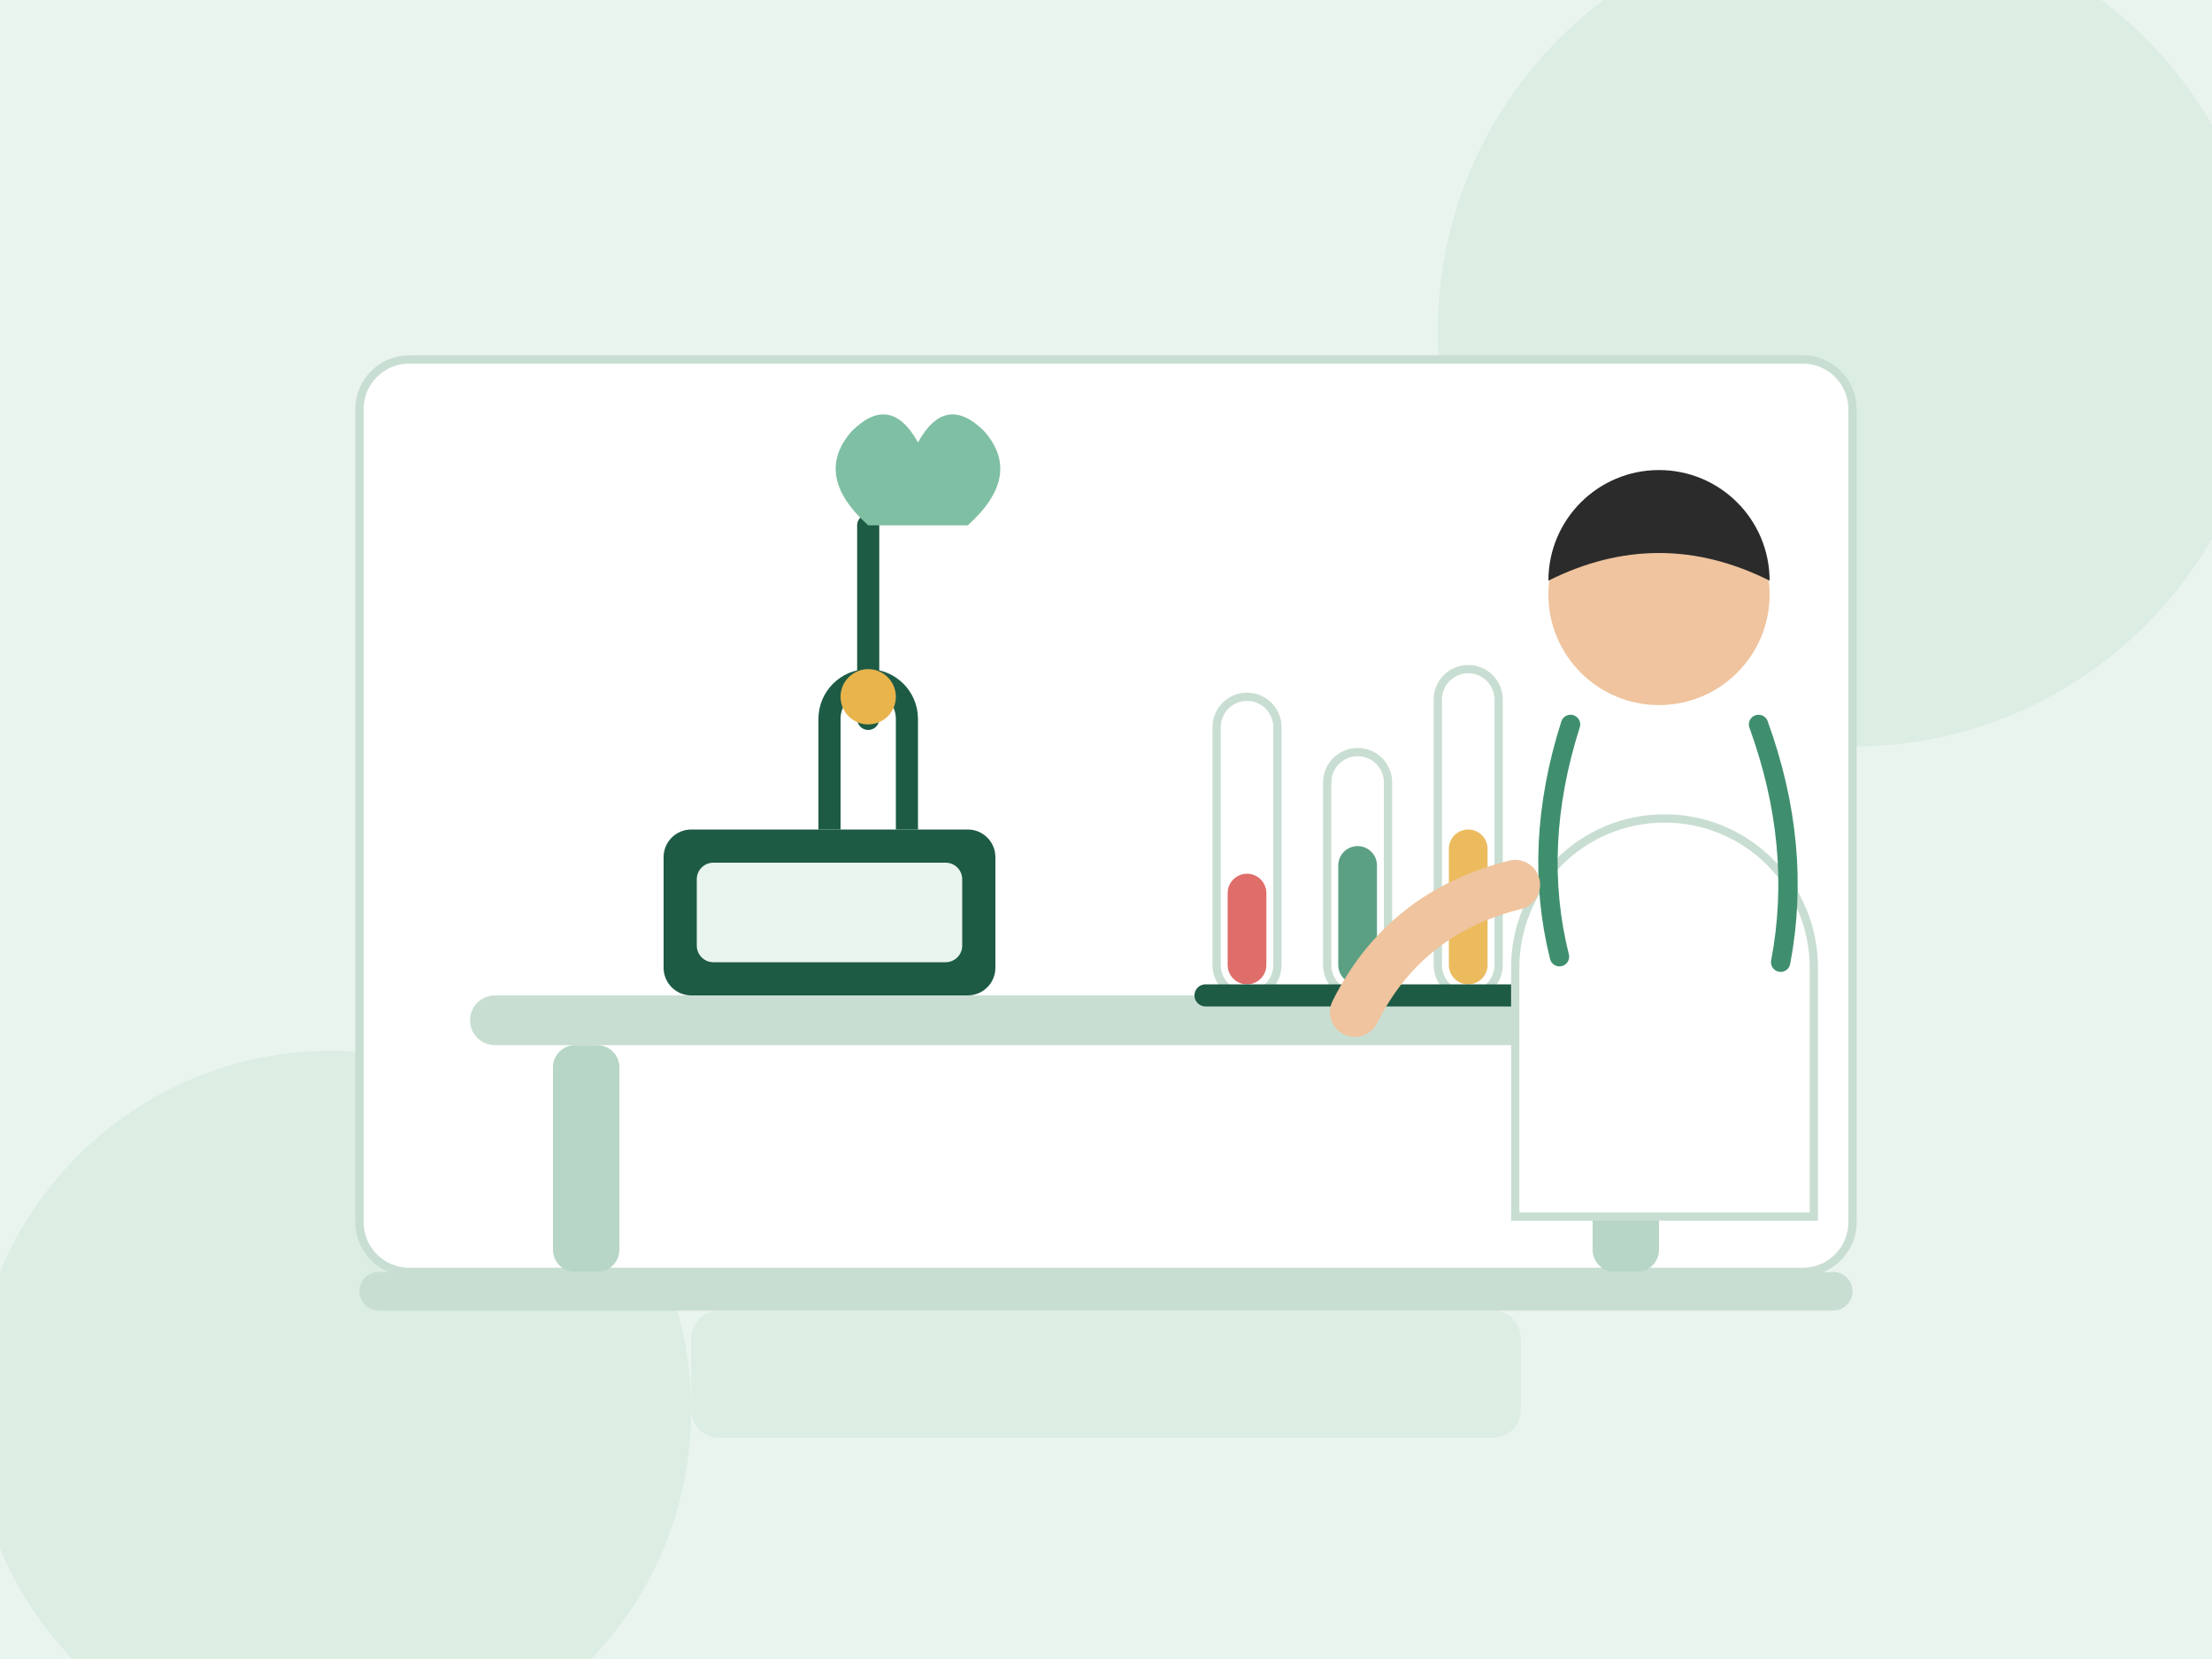
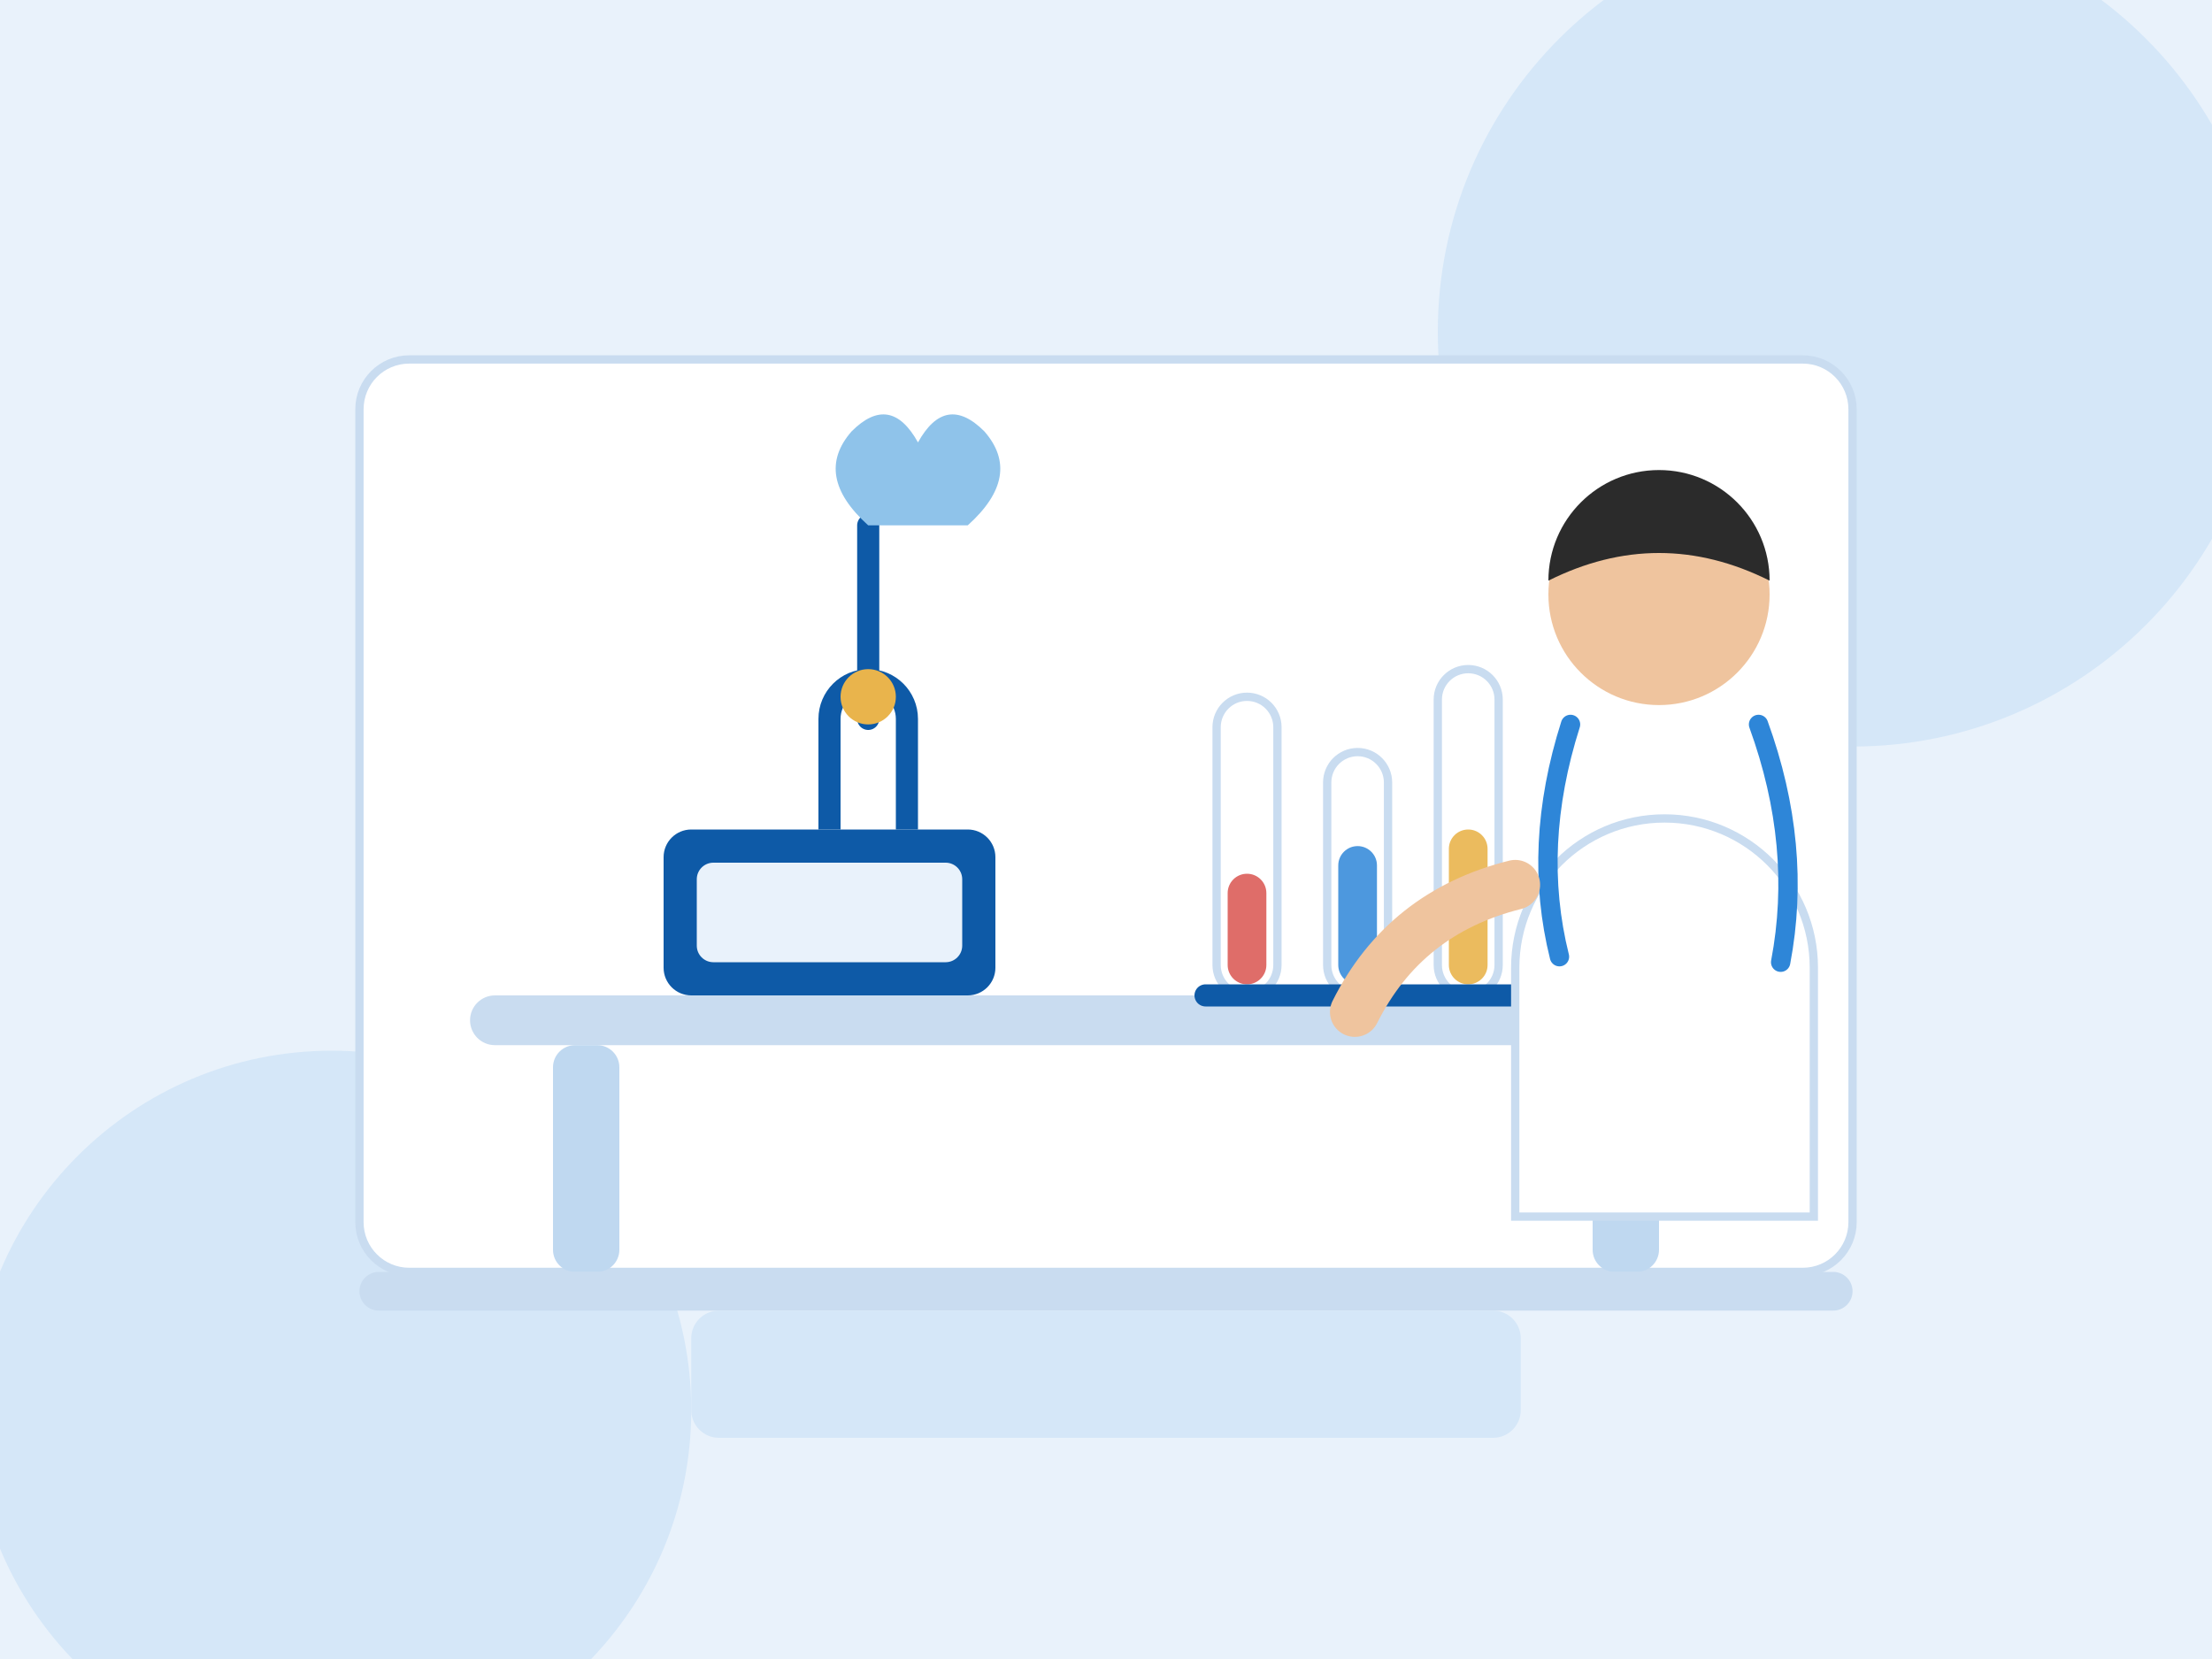
<svg xmlns="http://www.w3.org/2000/svg" width="800" height="600" viewBox="0 0 800 600">
-   <rect width="800" height="600" fill="#EAF4EE" />
-   <circle cx="670" cy="120" r="150" fill="#DCEDE3" />
-   <circle cx="120" cy="510" r="130" fill="#DCEDE3" />
-   <rect x="130" y="130" width="540" height="330" rx="18" fill="#FFFFFF" stroke="#C9DED2" stroke-width="3" />
+   <rect width="800" height="600" fill="#E9F2FB" />
+   <circle cx="670" cy="120" r="150" fill="#D5E7F8" />
+   <circle cx="120" cy="510" r="130" fill="#D5E7F8" />
+   <rect x="130" y="130" width="540" height="330" rx="18" fill="#FFFFFF" stroke="#C9DCF0" stroke-width="3" />
  <g>
-     <rect x="170" y="360" width="460" height="18" rx="9" fill="#C9DED2" />
-     <rect x="200" y="378" width="24" height="82" rx="8" fill="#B7D6C6" />
-     <rect x="576" y="378" width="24" height="82" rx="8" fill="#B7D6C6" />
+     <rect x="170" y="360" width="460" height="18" rx="9" fill="#C9DCF0" />
+     <rect x="200" y="378" width="24" height="82" rx="8" fill="#BFD8F0" />
+     <rect x="576" y="378" width="24" height="82" rx="8" fill="#BFD8F0" />
  </g>
  <g>
-     <rect x="240" y="300" width="120" height="60" rx="10" fill="#1D5B45" />
-     <rect x="252" y="312" width="96" height="36" rx="6" fill="#EAF4EE" />
-     <path d="M300 300 v-40 a14 14 0 1 1 28 0 v40" fill="none" stroke="#1D5B45" stroke-width="8" />
-     <path d="M314 260 v-70" stroke="#1D5B45" stroke-width="8" stroke-linecap="round" />
-     <path d="M314 190 q-20 -18 -6 -34 q14 -14 24 4 q10 -18 24 -4 q14 16 -6 34 Z" fill="#7FBFA3" />
+     <rect x="240" y="300" width="120" height="60" rx="10" fill="#0E5AA7" />
+     <rect x="252" y="312" width="96" height="36" rx="6" fill="#E9F2FB" />
+     <path d="M300 300 v-40 a14 14 0 1 1 28 0 v40" fill="none" stroke="#0E5AA7" stroke-width="8" />
+     <path d="M314 260 v-70" stroke="#0E5AA7" stroke-width="8" stroke-linecap="round" />
+     <path d="M314 190 q-20 -18 -6 -34 q14 -14 24 4 q10 -18 24 -4 q14 16 -6 34 Z" fill="#8FC3EA" />
    <circle cx="314" cy="252" r="10" fill="#E9B44C" />
  </g>
  <g>
-     <rect x="440" y="252" width="22" height="108" rx="11" fill="#FFFFFF" stroke="#C9DED2" stroke-width="3" />
+     <rect x="440" y="252" width="22" height="108" rx="11" fill="#FFFFFF" stroke="#C9DCF0" stroke-width="3" />
    <rect x="444" y="316" width="14" height="40" rx="7" fill="#D9534F" opacity="0.85" />
-     <rect x="480" y="272" width="22" height="88" rx="11" fill="#FFFFFF" stroke="#C9DED2" stroke-width="3" />
-     <rect x="484" y="306" width="14" height="50" rx="7" fill="#3F8F6F" opacity="0.85" />
-     <rect x="520" y="242" width="22" height="118" rx="11" fill="#FFFFFF" stroke="#C9DED2" stroke-width="3" />
+     <rect x="480" y="272" width="22" height="88" rx="11" fill="#FFFFFF" stroke="#C9DCF0" stroke-width="3" />
+     <rect x="484" y="306" width="14" height="50" rx="7" fill="#2E86D8" opacity="0.85" />
+     <rect x="520" y="242" width="22" height="118" rx="11" fill="#FFFFFF" stroke="#C9DCF0" stroke-width="3" />
    <rect x="524" y="300" width="14" height="56" rx="7" fill="#E9B44C" opacity="0.9" />
-     <path d="M436 360 h120" stroke="#1D5B45" stroke-width="8" stroke-linecap="round" />
+     <path d="M436 360 h120" stroke="#0E5AA7" stroke-width="8" stroke-linecap="round" />
  </g>
  <g>
    <circle cx="600" cy="215" r="40" fill="#EFC49E" />
    <path d="M560 210 a40 40 0 0 1 80 0 q-40 -20 -80 0 Z" fill="#2B2B2B" />
-     <path d="M548 440 v-90 a54 54 0 0 1 108 0 v90 Z" fill="#FFFFFF" stroke="#C9DED2" stroke-width="3" />
-     <path d="M568 262 q-14 44 -4 84" stroke="#3F8F6F" stroke-width="7" fill="none" stroke-linecap="round" />
-     <path d="M636 262 q16 44 8 86" stroke="#3F8F6F" stroke-width="7" fill="none" stroke-linecap="round" />
+     <path d="M548 440 v-90 a54 54 0 0 1 108 0 v90 Z" fill="#FFFFFF" stroke="#C9DCF0" stroke-width="3" />
+     <path d="M568 262 q-14 44 -4 84" stroke="#2E86D8" stroke-width="7" fill="none" stroke-linecap="round" />
+     <path d="M636 262 q16 44 8 86" stroke="#2E86D8" stroke-width="7" fill="none" stroke-linecap="round" />
    <path d="M548 320 q-40 10 -58 46" stroke="#EFC49E" stroke-width="18" stroke-linecap="round" fill="none" />
  </g>
-   <rect x="130" y="460" width="540" height="14" rx="7" fill="#C9DED2" />
-   <rect x="250" y="474" width="300" height="46" rx="10" fill="#DCEDE3" />
+   <rect x="130" y="460" width="540" height="14" rx="7" fill="#C9DCF0" />
+   <rect x="250" y="474" width="300" height="46" rx="10" fill="#D5E7F8" />
</svg>
